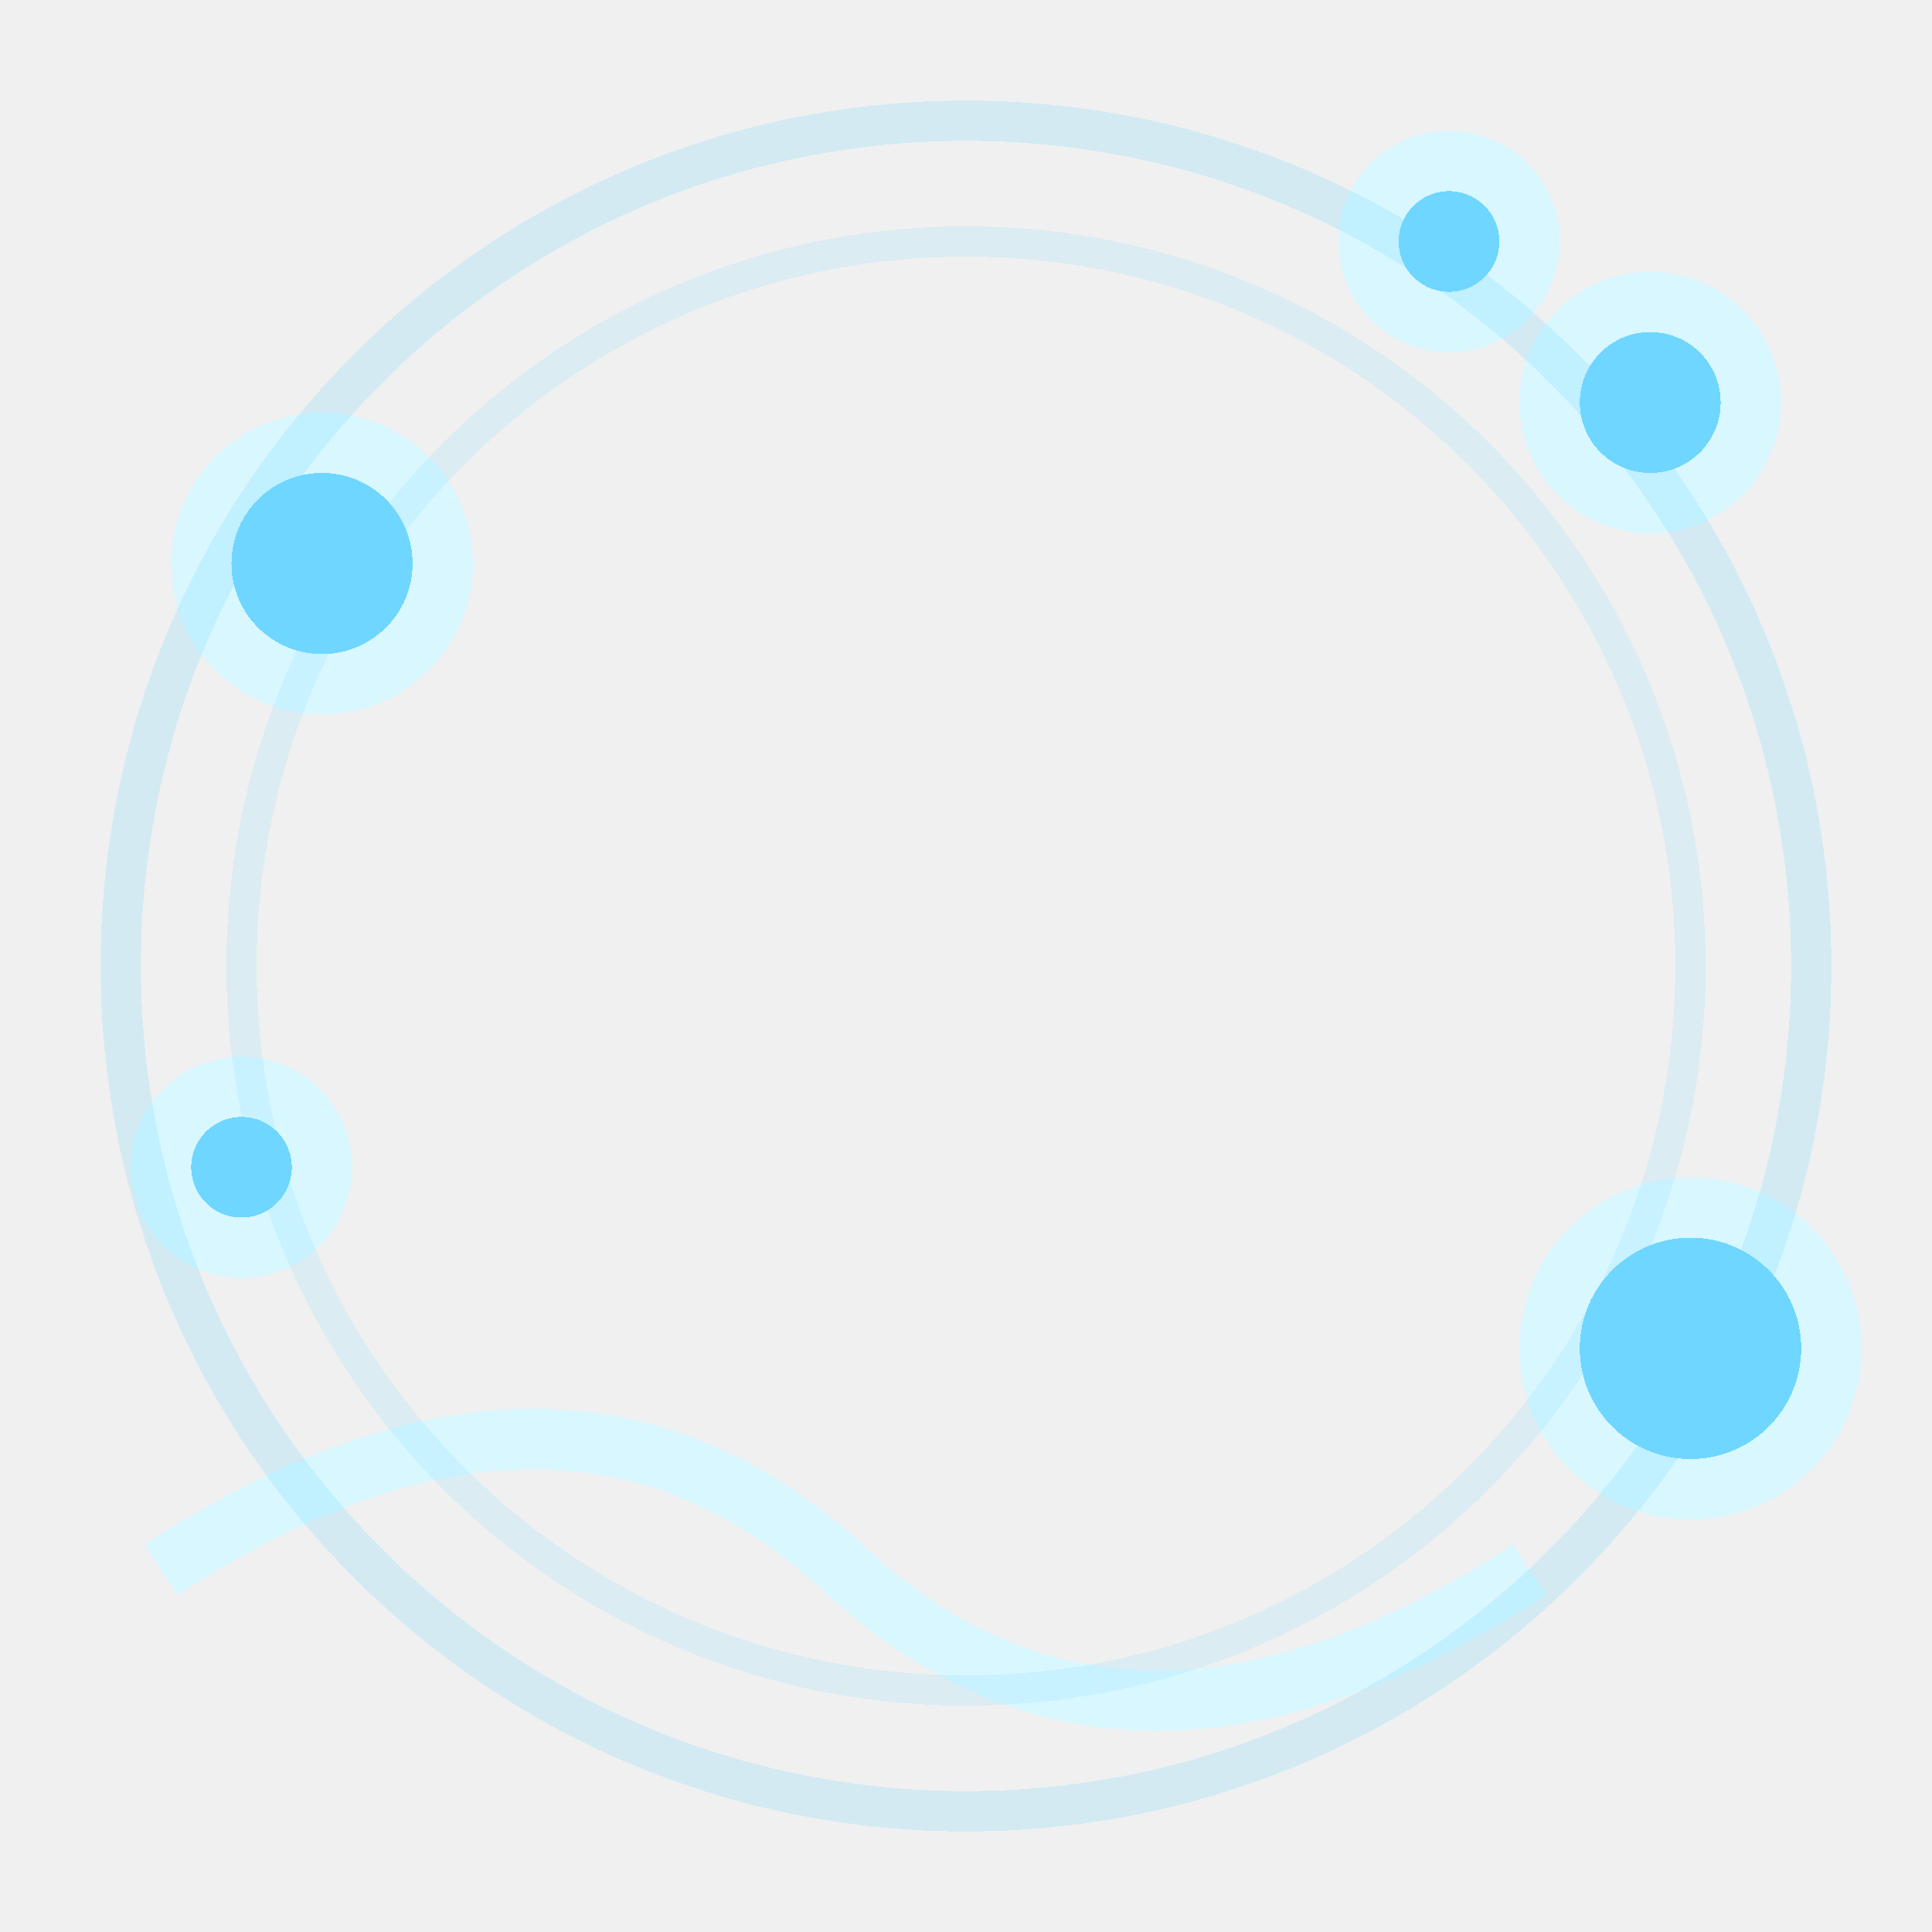
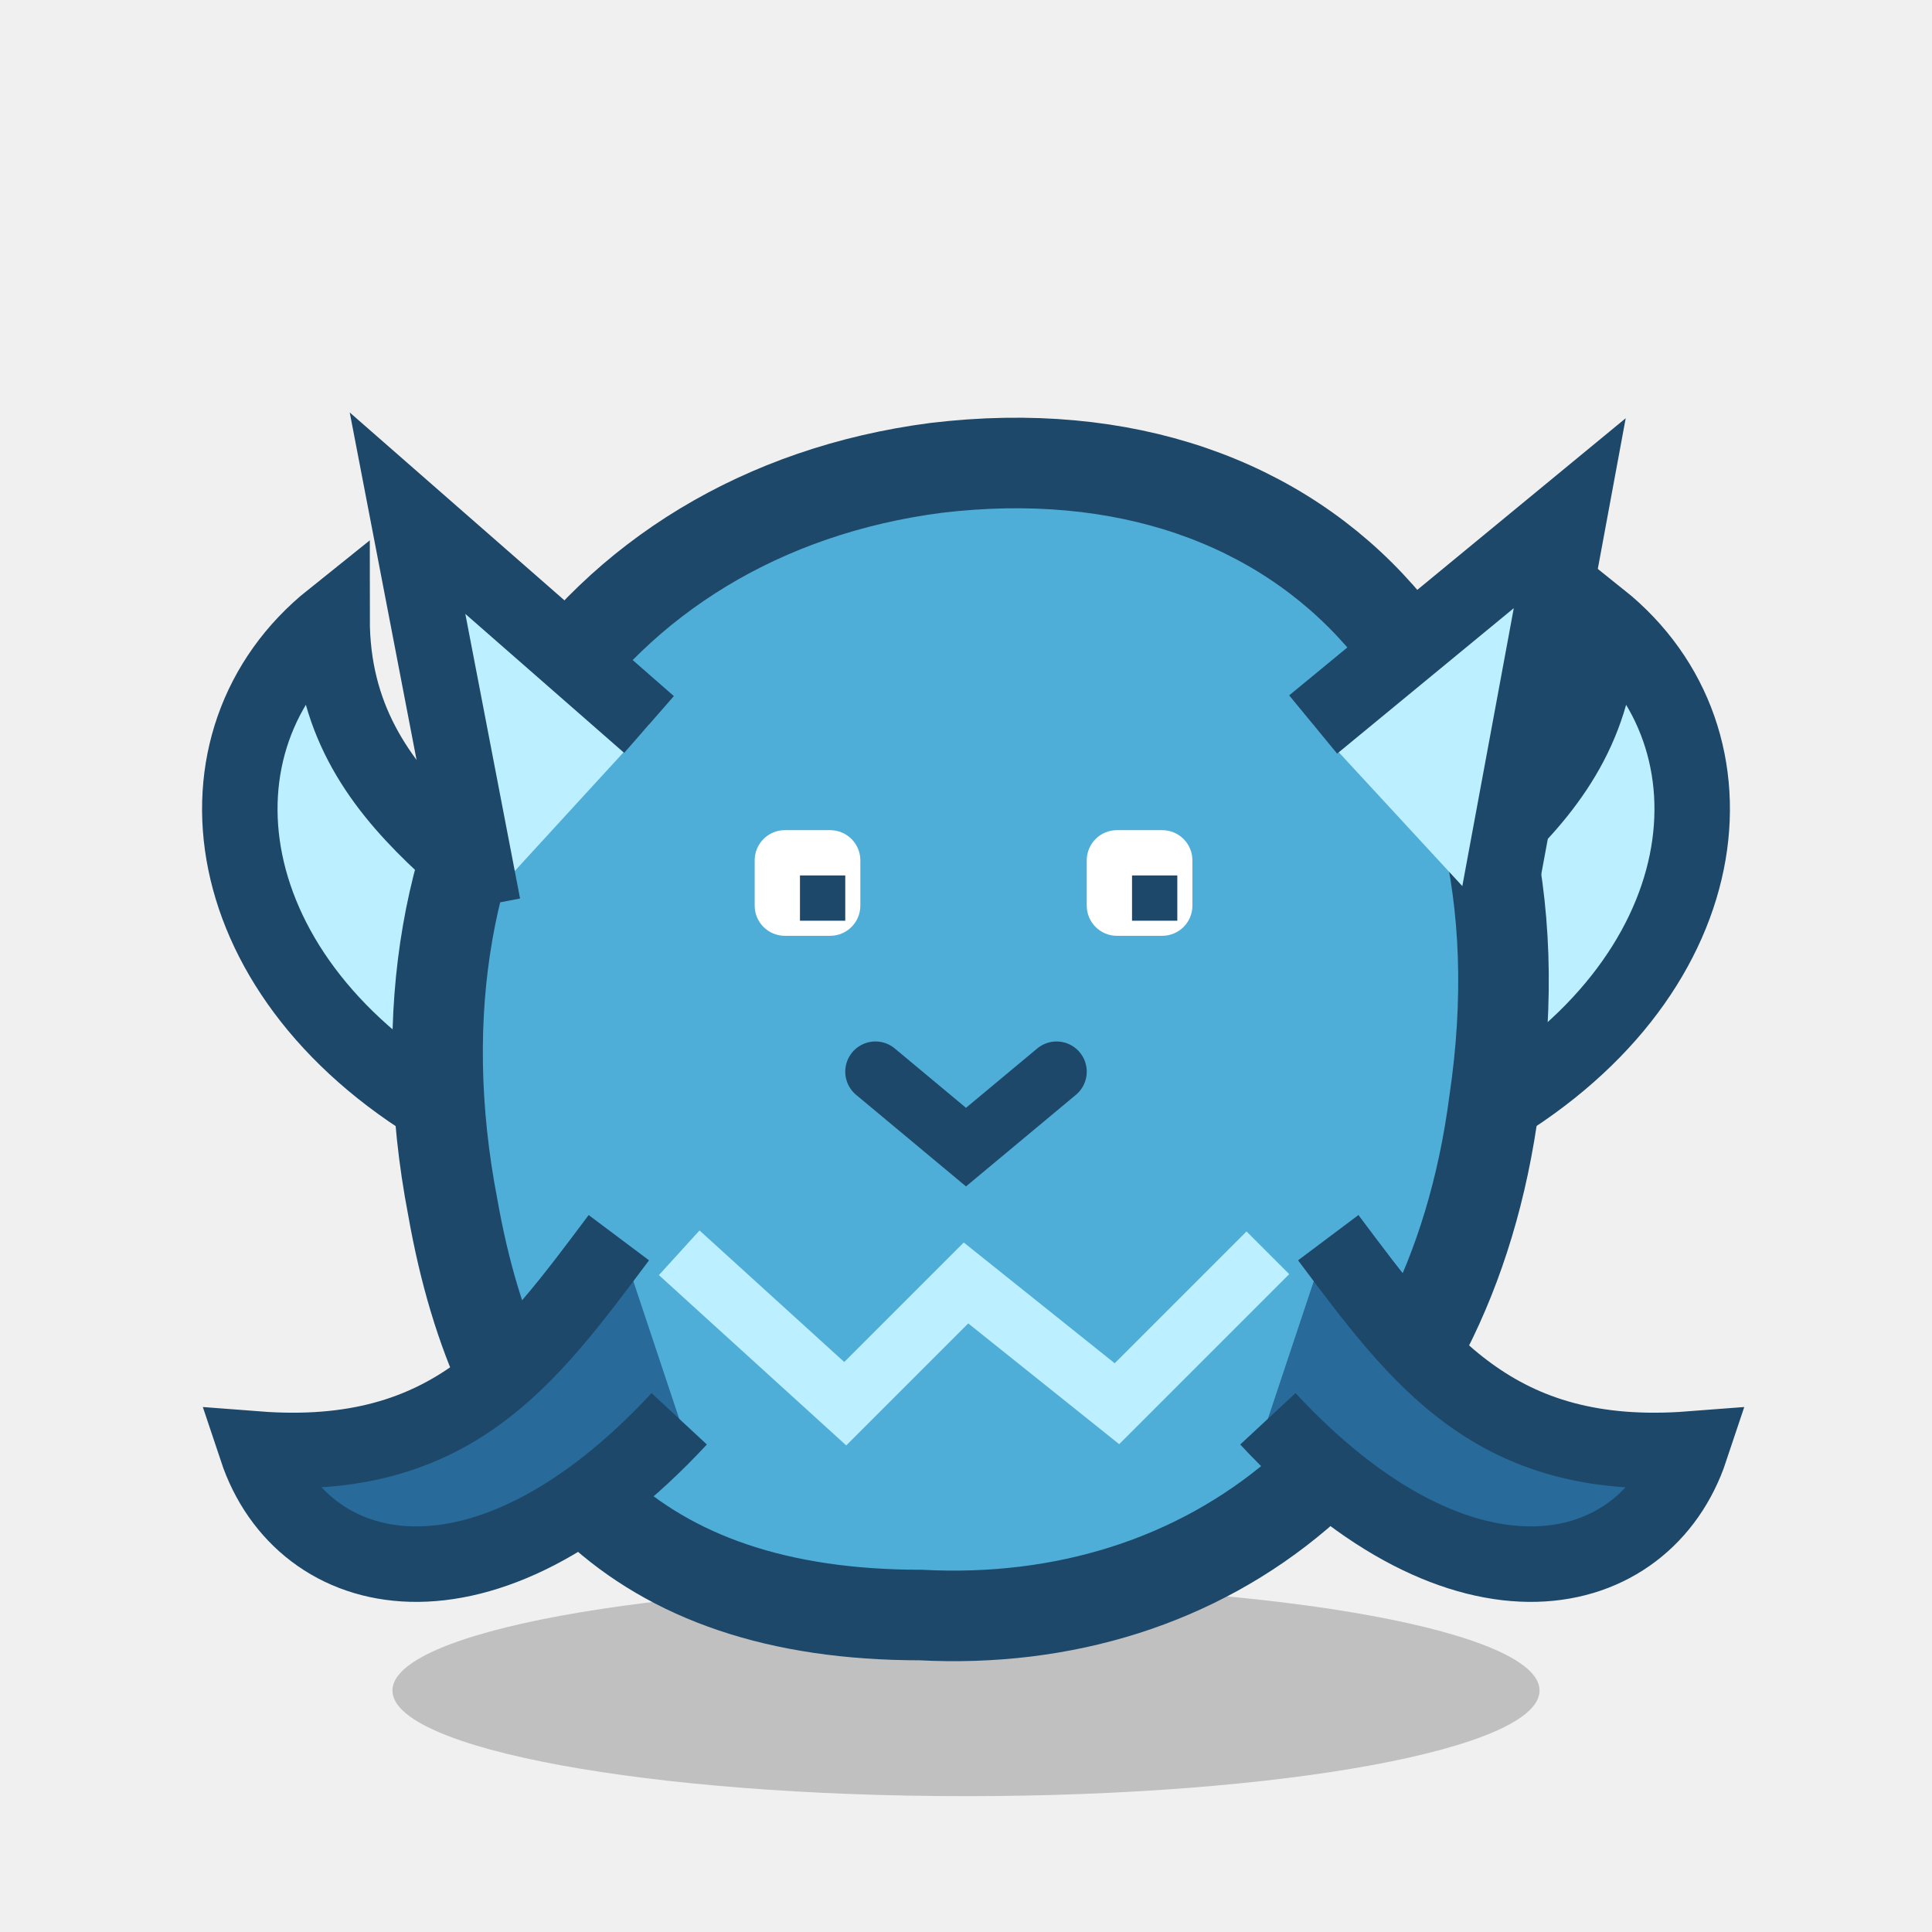
- <svg xmlns="http://www.w3.org/2000/svg" viewBox="0 0 96 96" shape-rendering="crispEdges">
-   <g style="color:#6fd6ff">
-     <g fill="#6fd6ff" stroke="#d9f7ff" stroke-width="3" opacity="1">
-       <circle cx="16" cy="28" r="6" />
-       <circle cx="82" cy="20" r="5" />
-       <circle cx="84" cy="67" r="7" />
-       <circle cx="12" cy="58" r="4" />
-       <circle cx="72" cy="12" r="4" />
-       <path d="M8 78 Q28 65 42 78 T76 78" fill="none" />
-     </g>
-   </g>
-   <circle cx="48" cy="48" r="42" fill="none" stroke="#6fd6ff" stroke-width="2" opacity=".22" />
-   <circle cx="48" cy="48" r="36" fill="none" stroke="#6fd6ff" stroke-width="1.5" opacity=".16" />
+ <svg xmlns="http://www.w3.org/2000/svg" viewBox="0 0 128 128">
+   <ellipse cx="64" cy="112" rx="38" ry="7" fill="#000" opacity=".2" />
+   <path d="M30 74C14 65 12 49 22 41c0 13 12 17 18 25M98 74c16-9 18-25 8-33 0 13-12 17-18 25" fill="#bcefff" stroke="#1d4869" stroke-width="5" />
+   <path d="M30 80C25 54 39 34 62 31c25-3 41 15 37 42-3 23-19 35-38 34-19 0-28-10-31-27Z" fill="#4faed8" stroke="#1d4869" stroke-width="6" />
+   <path d="M43 48 27 34l5 26M87 48l17-14-5 27" fill="#bcefff" stroke="#1d4869" stroke-width="5" />
+   <path d="M45 94C32 108 20 105 17 96c13 1 18-6 24-14M84 94c13 14 25 11 28 2-13 1-18-6-24-14" fill="#286a9a" stroke="#1d4869" stroke-width="5" />
+   <rect x="50" y="55" width="7" height="7" rx="2" fill="#fff" />
+   <rect x="72" y="55" width="7" height="7" rx="2" fill="#fff" />
+   <rect x="53" y="58" width="3" height="3" fill="#1d4869" />
+   <rect x="75" y="58" width="3" height="3" fill="#1d4869" />
+   <path d="M58 71l6 5 6-5" fill="none" stroke="#1d4869" stroke-width="4" stroke-linecap="round" />
+   <path d="M45 83 56 93 64 85l10 8 10-10" fill="none" stroke="#bcefff" stroke-width="4" />
</svg>
